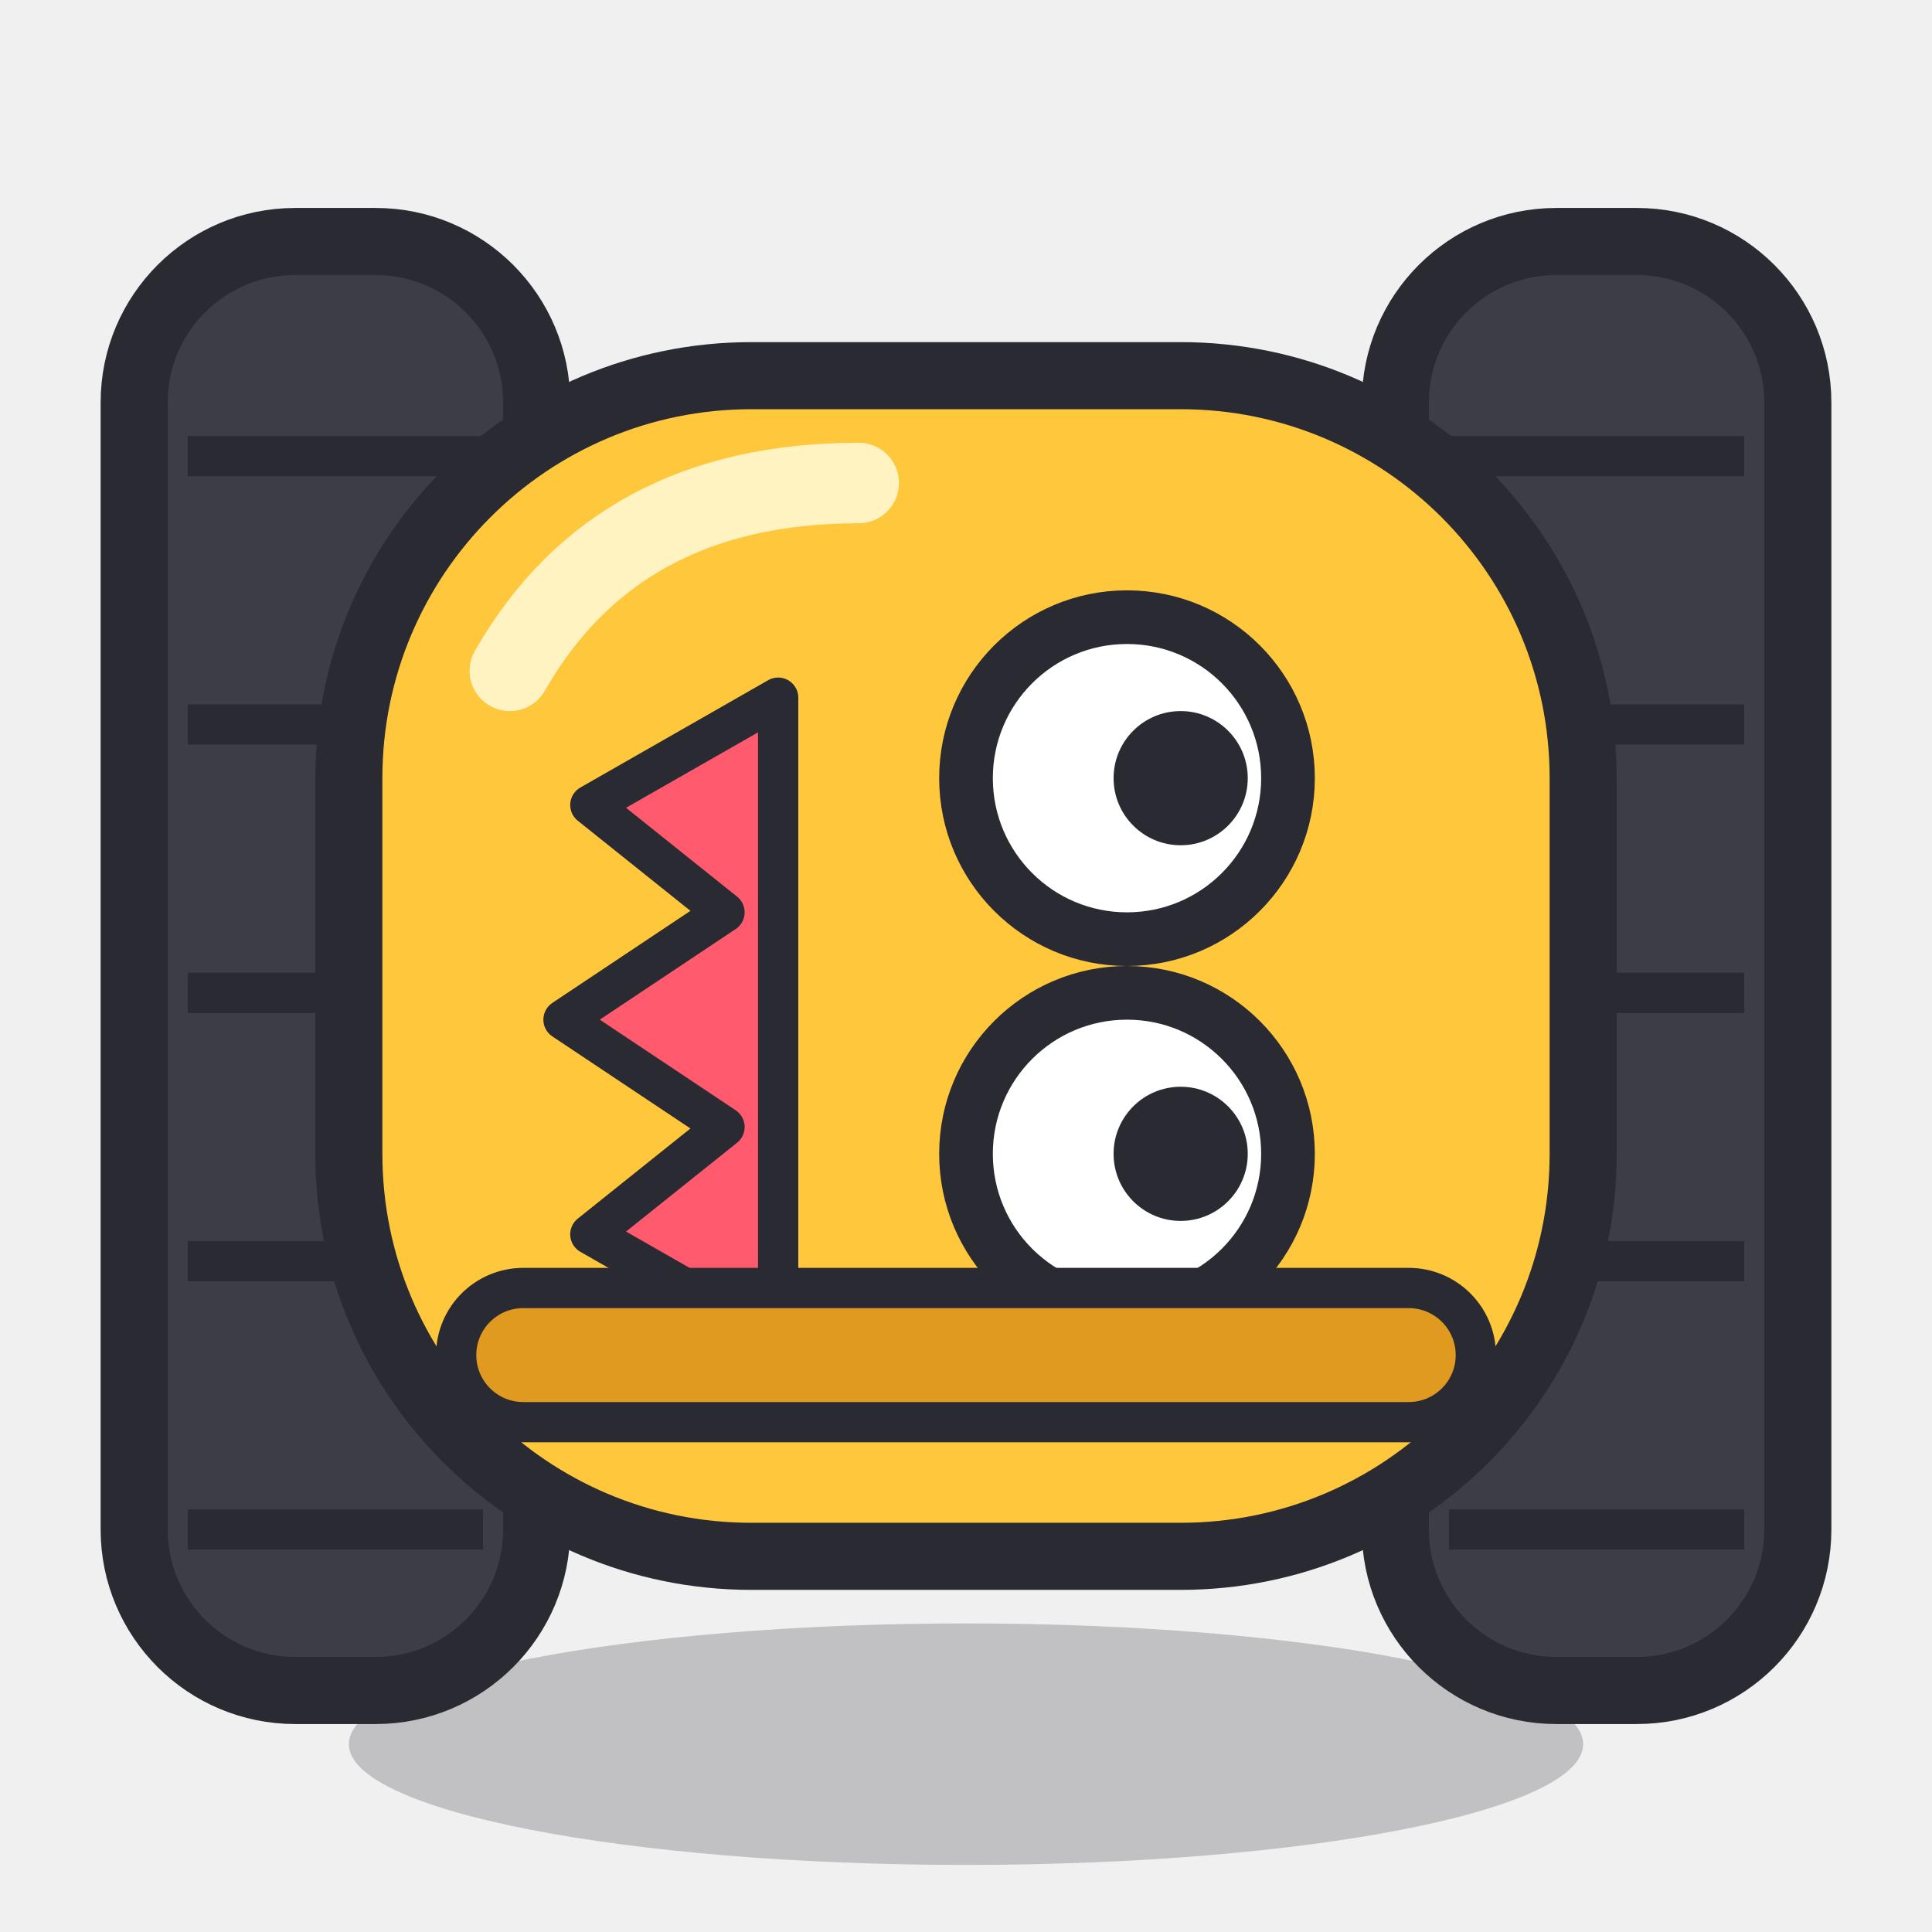
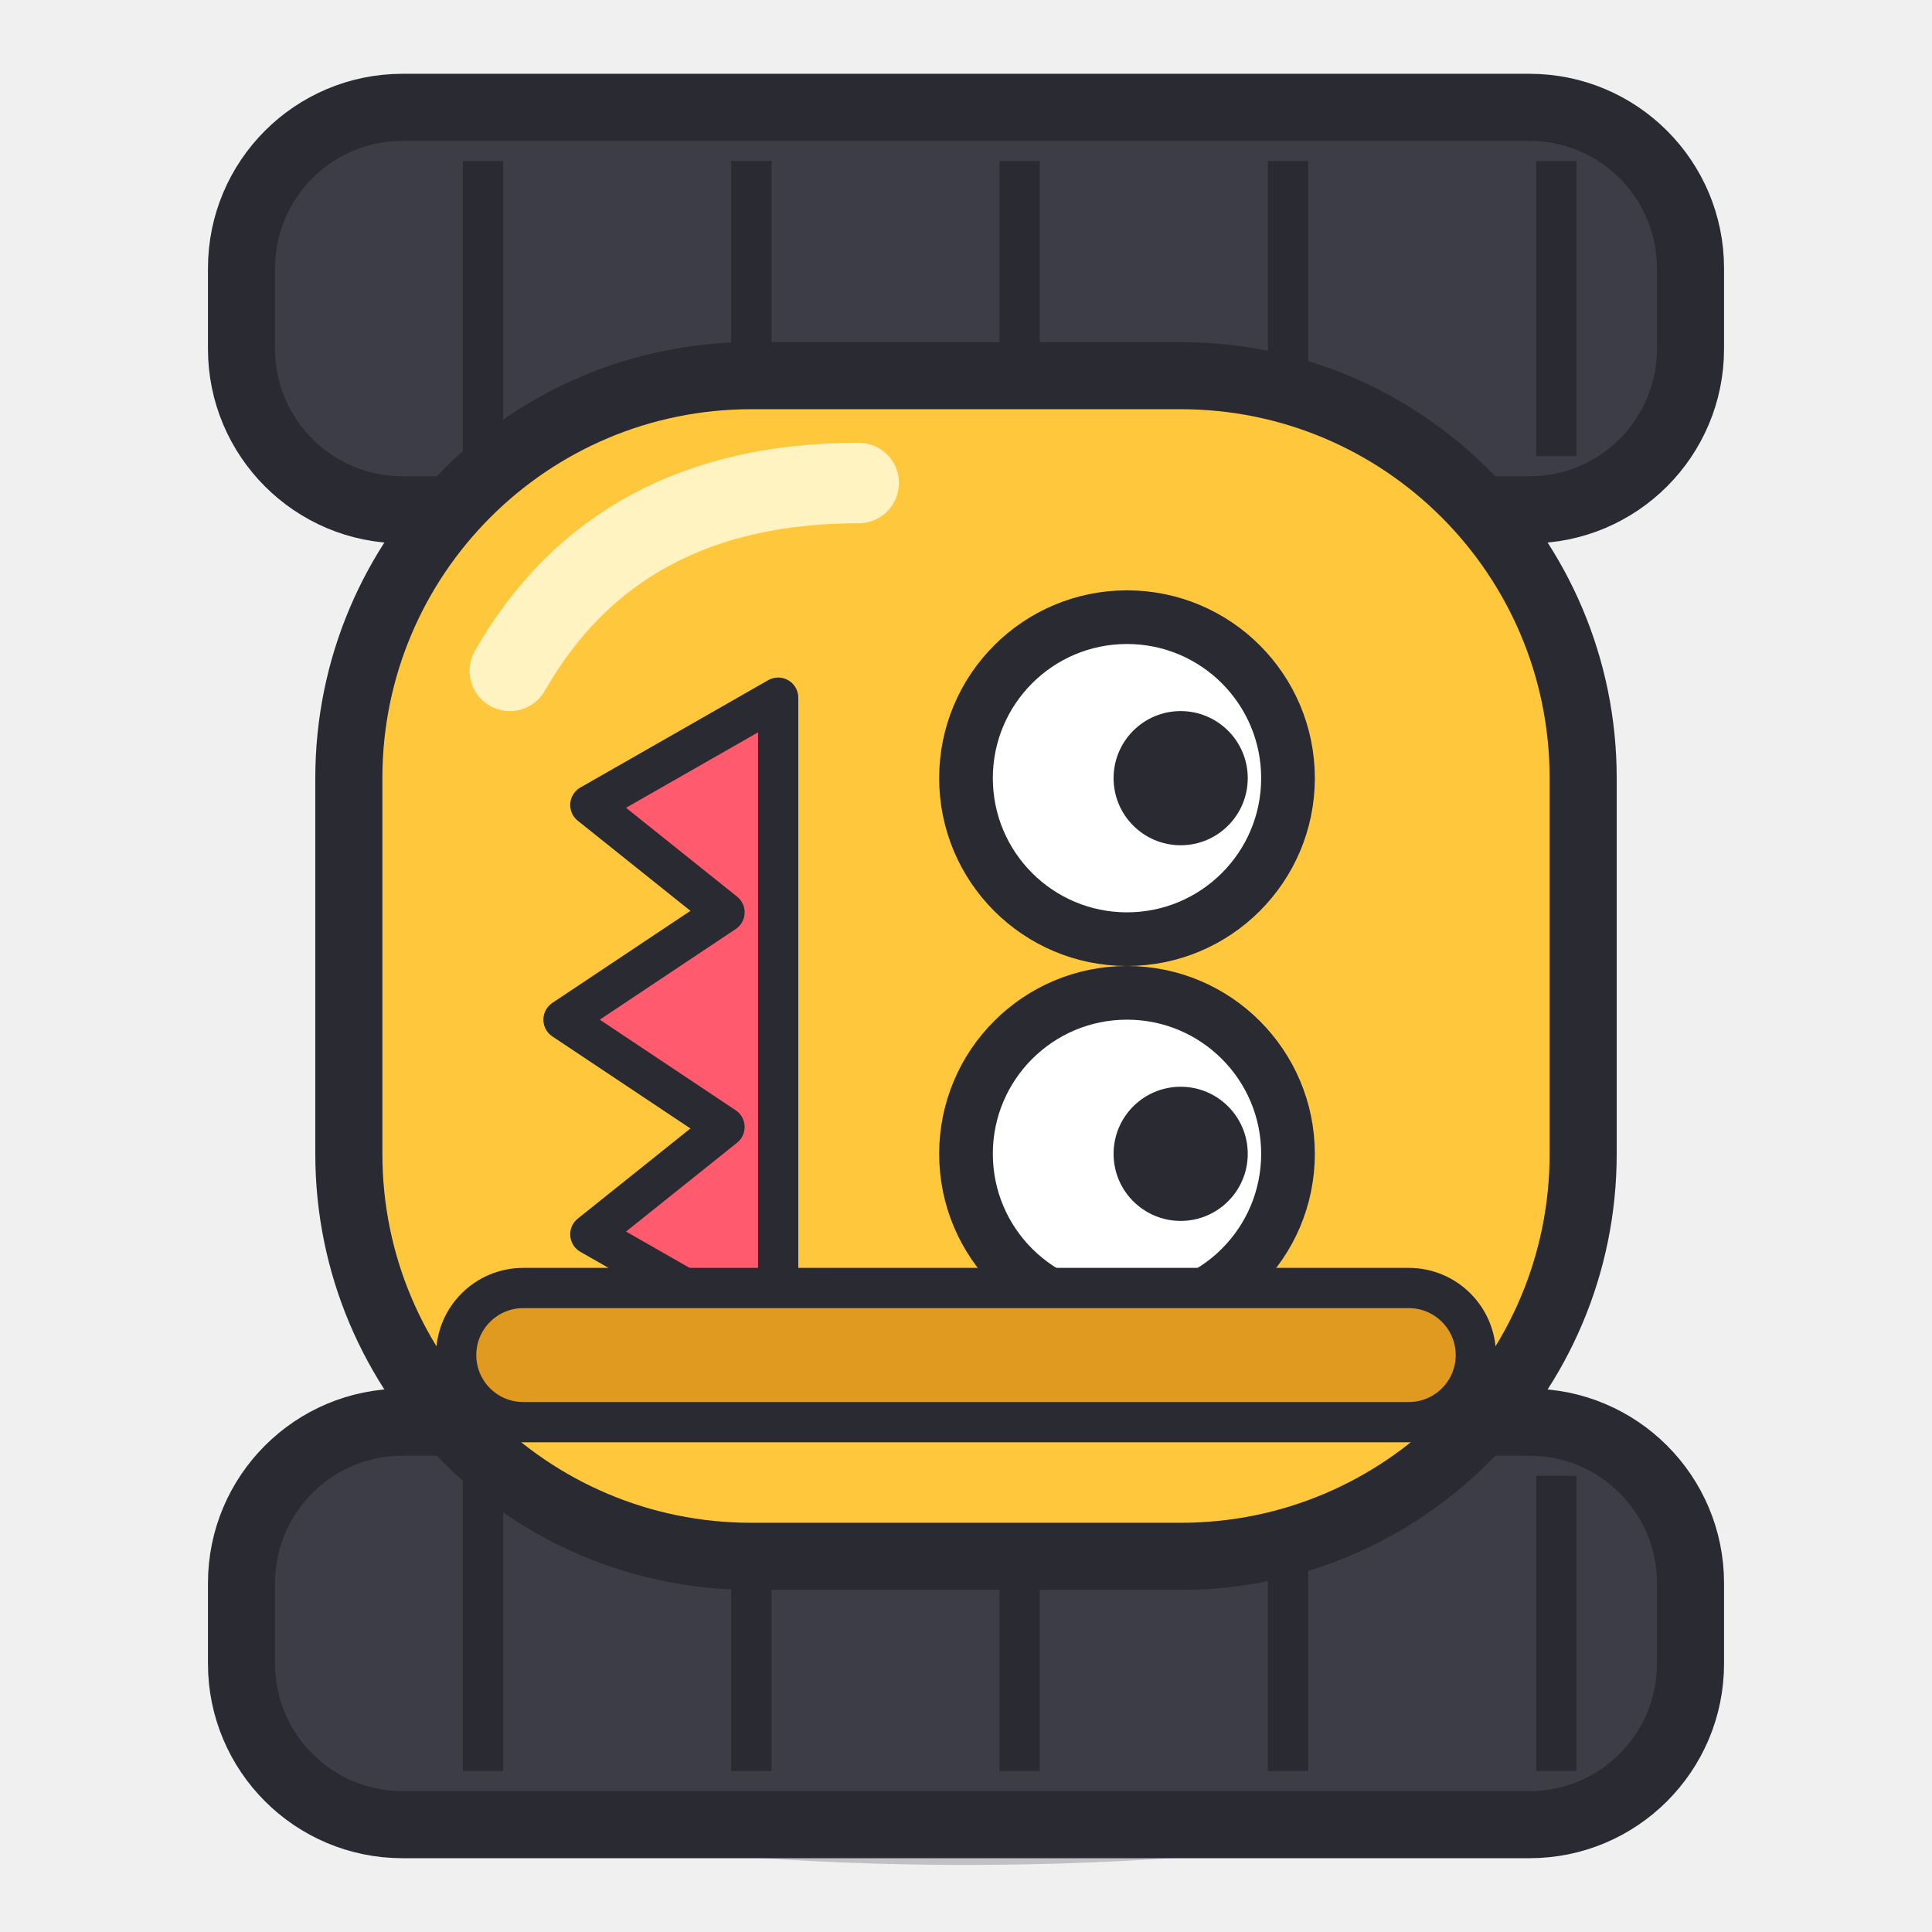
<svg xmlns="http://www.w3.org/2000/svg" width="144" height="144" viewBox="0 0 144 144">
  <ellipse cx="72" cy="130" rx="46" ry="9" fill="#2a2a33" opacity="0.24" />
-   <rect x="10" y="18" width="30" height="108" rx="12" fill="#3d3d48" stroke="#2a2a33" stroke-width="5" />
-   <rect x="104" y="18" width="30" height="108" rx="12" fill="#3d3d48" stroke="#2a2a33" stroke-width="5" />
+   <rect x="18" y="8" width="108" height="30" rx="12" fill="#3d3d48" stroke="#2a2a33" stroke-width="5" />
+   <rect x="18" y="106" width="108" height="30" rx="12" fill="#3d3d48" stroke="#2a2a33" stroke-width="5" />
  <g stroke="#2a2a33" stroke-width="3">
-     <line x1="14" y1="34" x2="36" y2="34" />
-     <line x1="14" y1="54" x2="36" y2="54" />
-     <line x1="14" y1="74" x2="36" y2="74" />
-     <line x1="14" y1="94" x2="36" y2="94" />
-     <line x1="14" y1="114" x2="36" y2="114" />
-     <line x1="108" y1="34" x2="130" y2="34" />
-     <line x1="108" y1="54" x2="130" y2="54" />
-     <line x1="108" y1="74" x2="130" y2="74" />
-     <line x1="108" y1="94" x2="130" y2="94" />
-     <line x1="108" y1="114" x2="130" y2="114" />
+     <line x1="36" y1="12" x2="36" y2="34" />
+     <line x1="56" y1="12" x2="56" y2="34" />
+     <line x1="76" y1="12" x2="76" y2="34" />
+     <line x1="96" y1="12" x2="96" y2="34" />
+     <line x1="116" y1="12" x2="116" y2="34" />
+     <line x1="36" y1="110" x2="36" y2="132" />
+     <line x1="56" y1="110" x2="56" y2="132" />
+     <line x1="76" y1="110" x2="76" y2="132" />
+     <line x1="96" y1="110" x2="96" y2="132" />
+     <line x1="116" y1="110" x2="116" y2="132" />
  </g>
  <rect x="26" y="28" width="92" height="88" rx="30" fill="#ffc83c" stroke="#2a2a33" stroke-width="5" />
  <path d="M38 50 q8 -14 26 -14" fill="none" stroke="#fff3c2" stroke-width="6" stroke-linecap="round" />
  <circle cx="84" cy="58" r="12" fill="#ffffff" stroke="#2a2a33" stroke-width="4" />
  <circle cx="84" cy="86" r="12" fill="#ffffff" stroke="#2a2a33" stroke-width="4" />
  <circle cx="88" cy="58" r="5" fill="#2a2a33" />
  <circle cx="88" cy="86" r="5" fill="#2a2a33" />
  <path d="M44 60 l8 -14 8 10 8 -12 8 12 8 -10 8 14 z" transform="rotate(-90 64 60) translate(-20 -6)" fill="#ff5a6e" stroke="#2a2a33" stroke-width="3" stroke-linejoin="round" />
  <rect x="34" y="96" width="76" height="10" rx="5" fill="#e09a20" stroke="#2a2a33" stroke-width="3" />
</svg>
